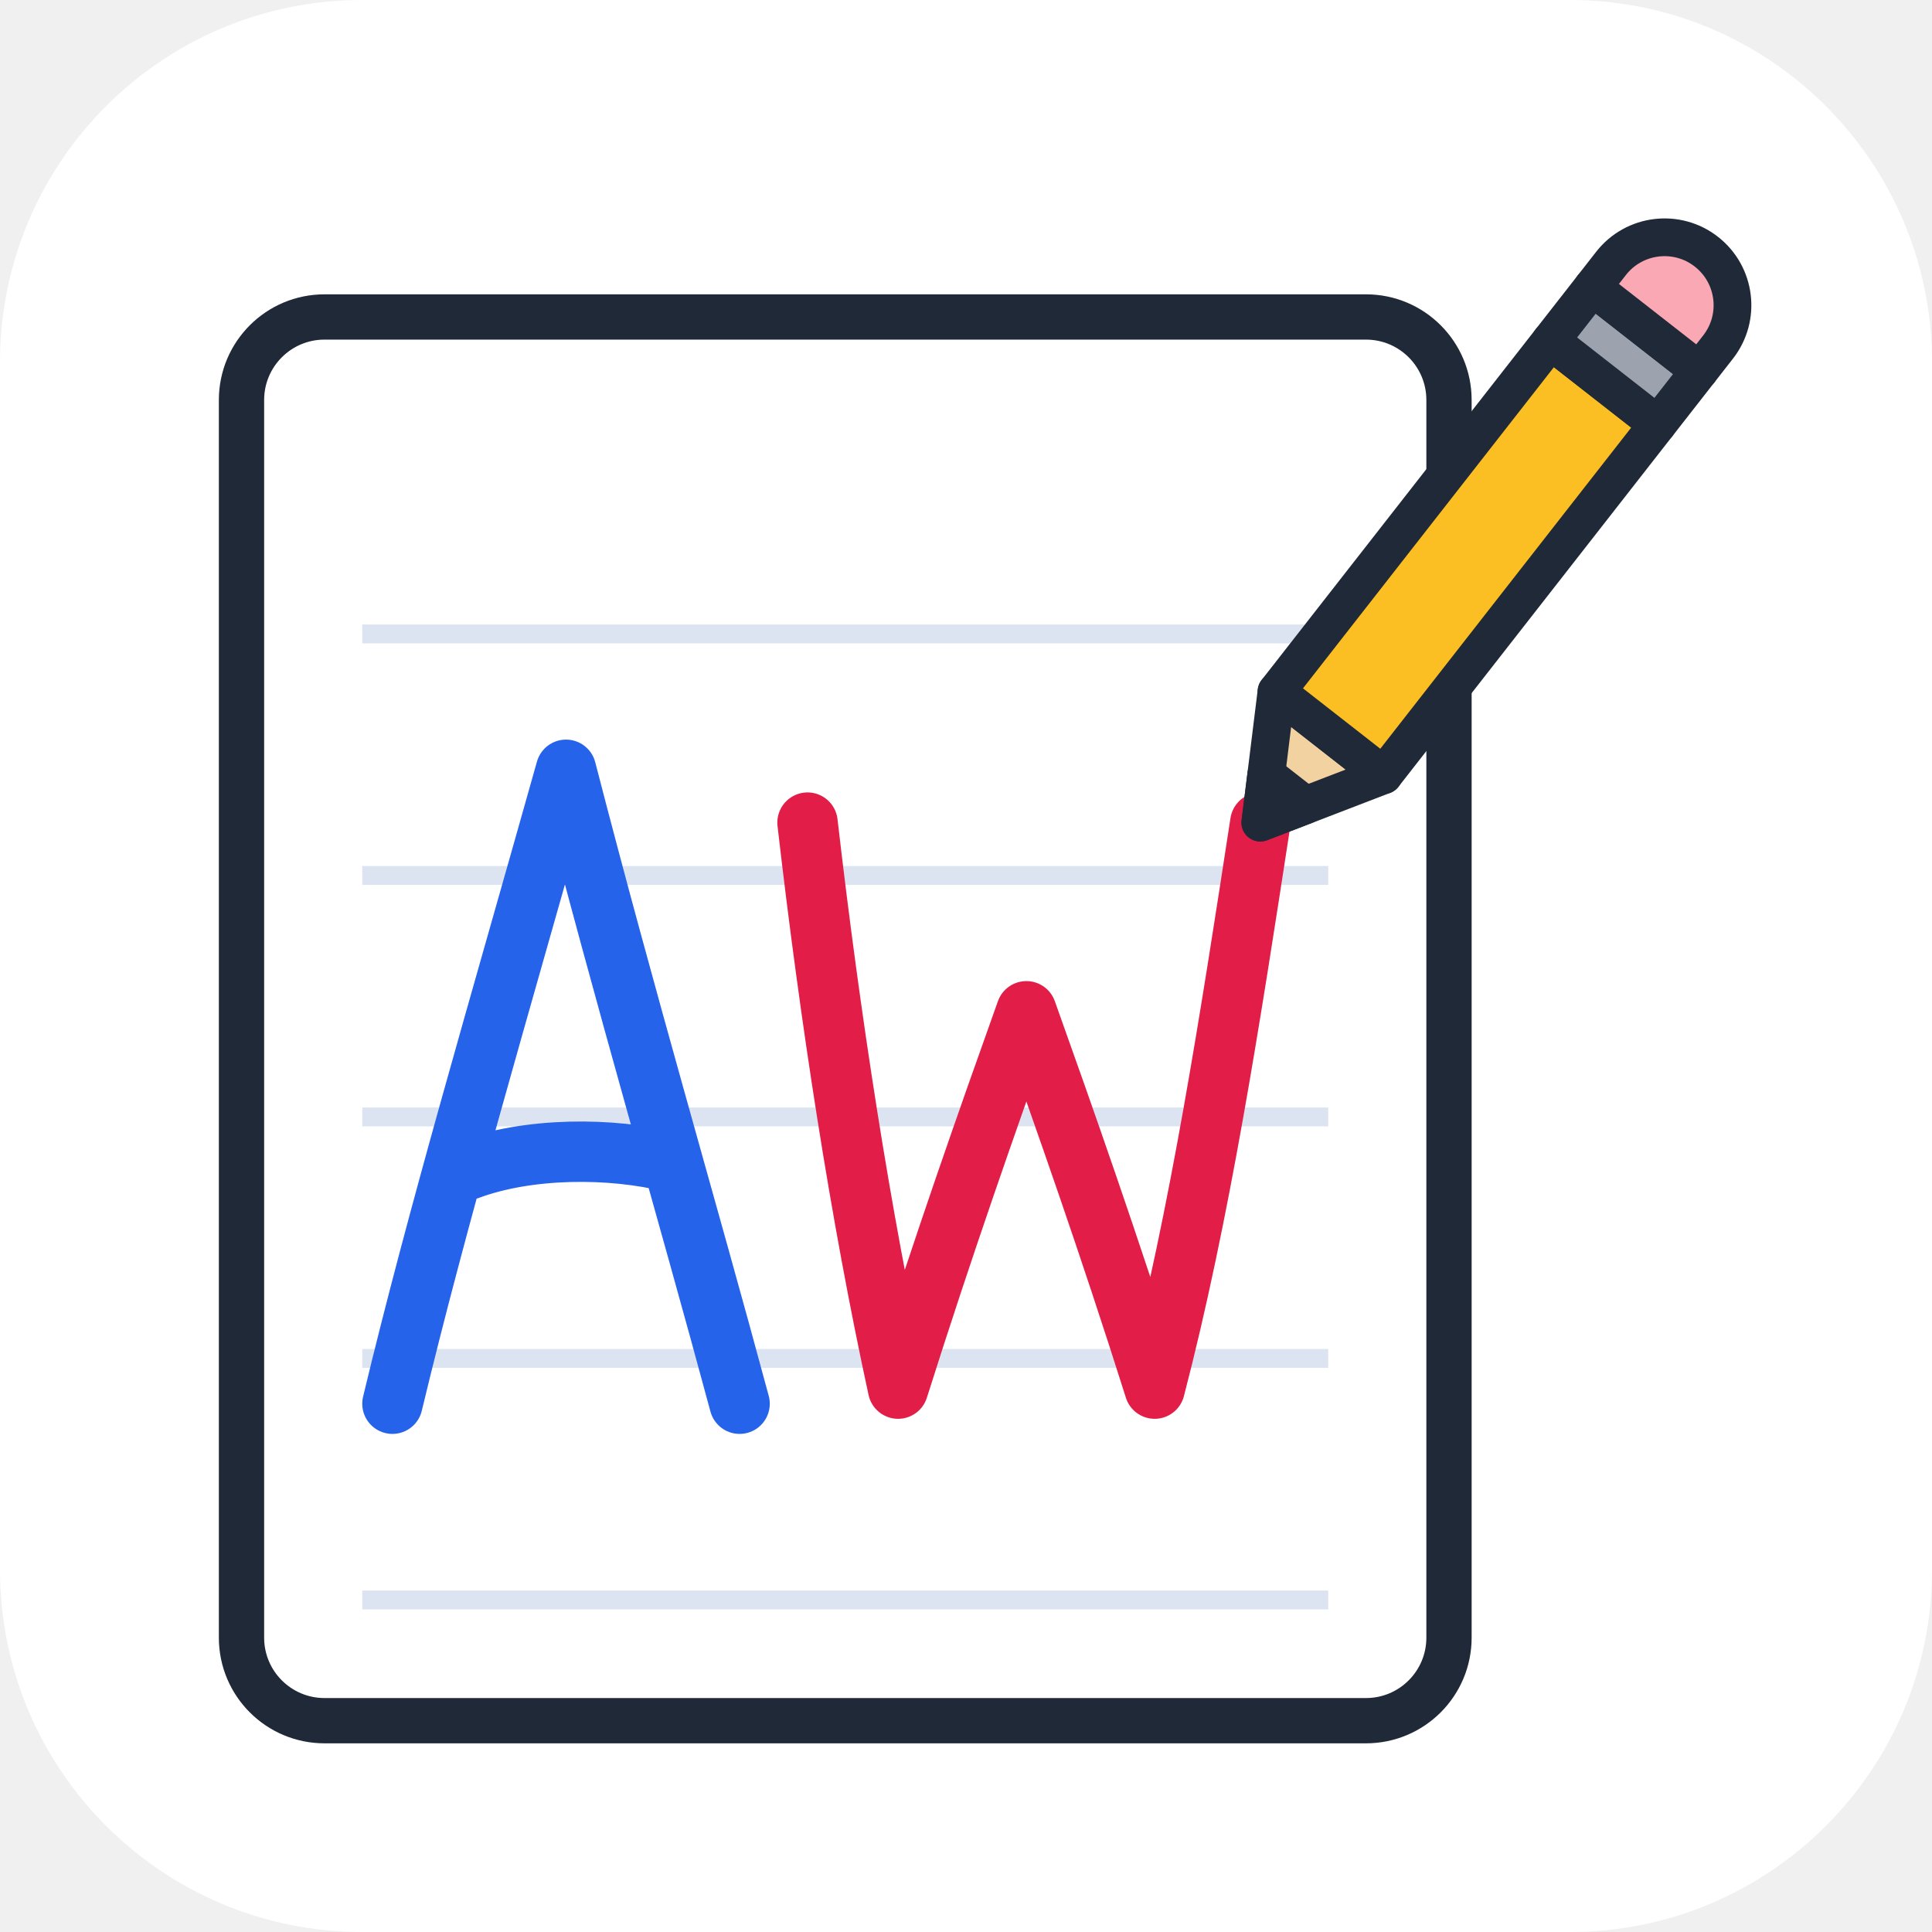
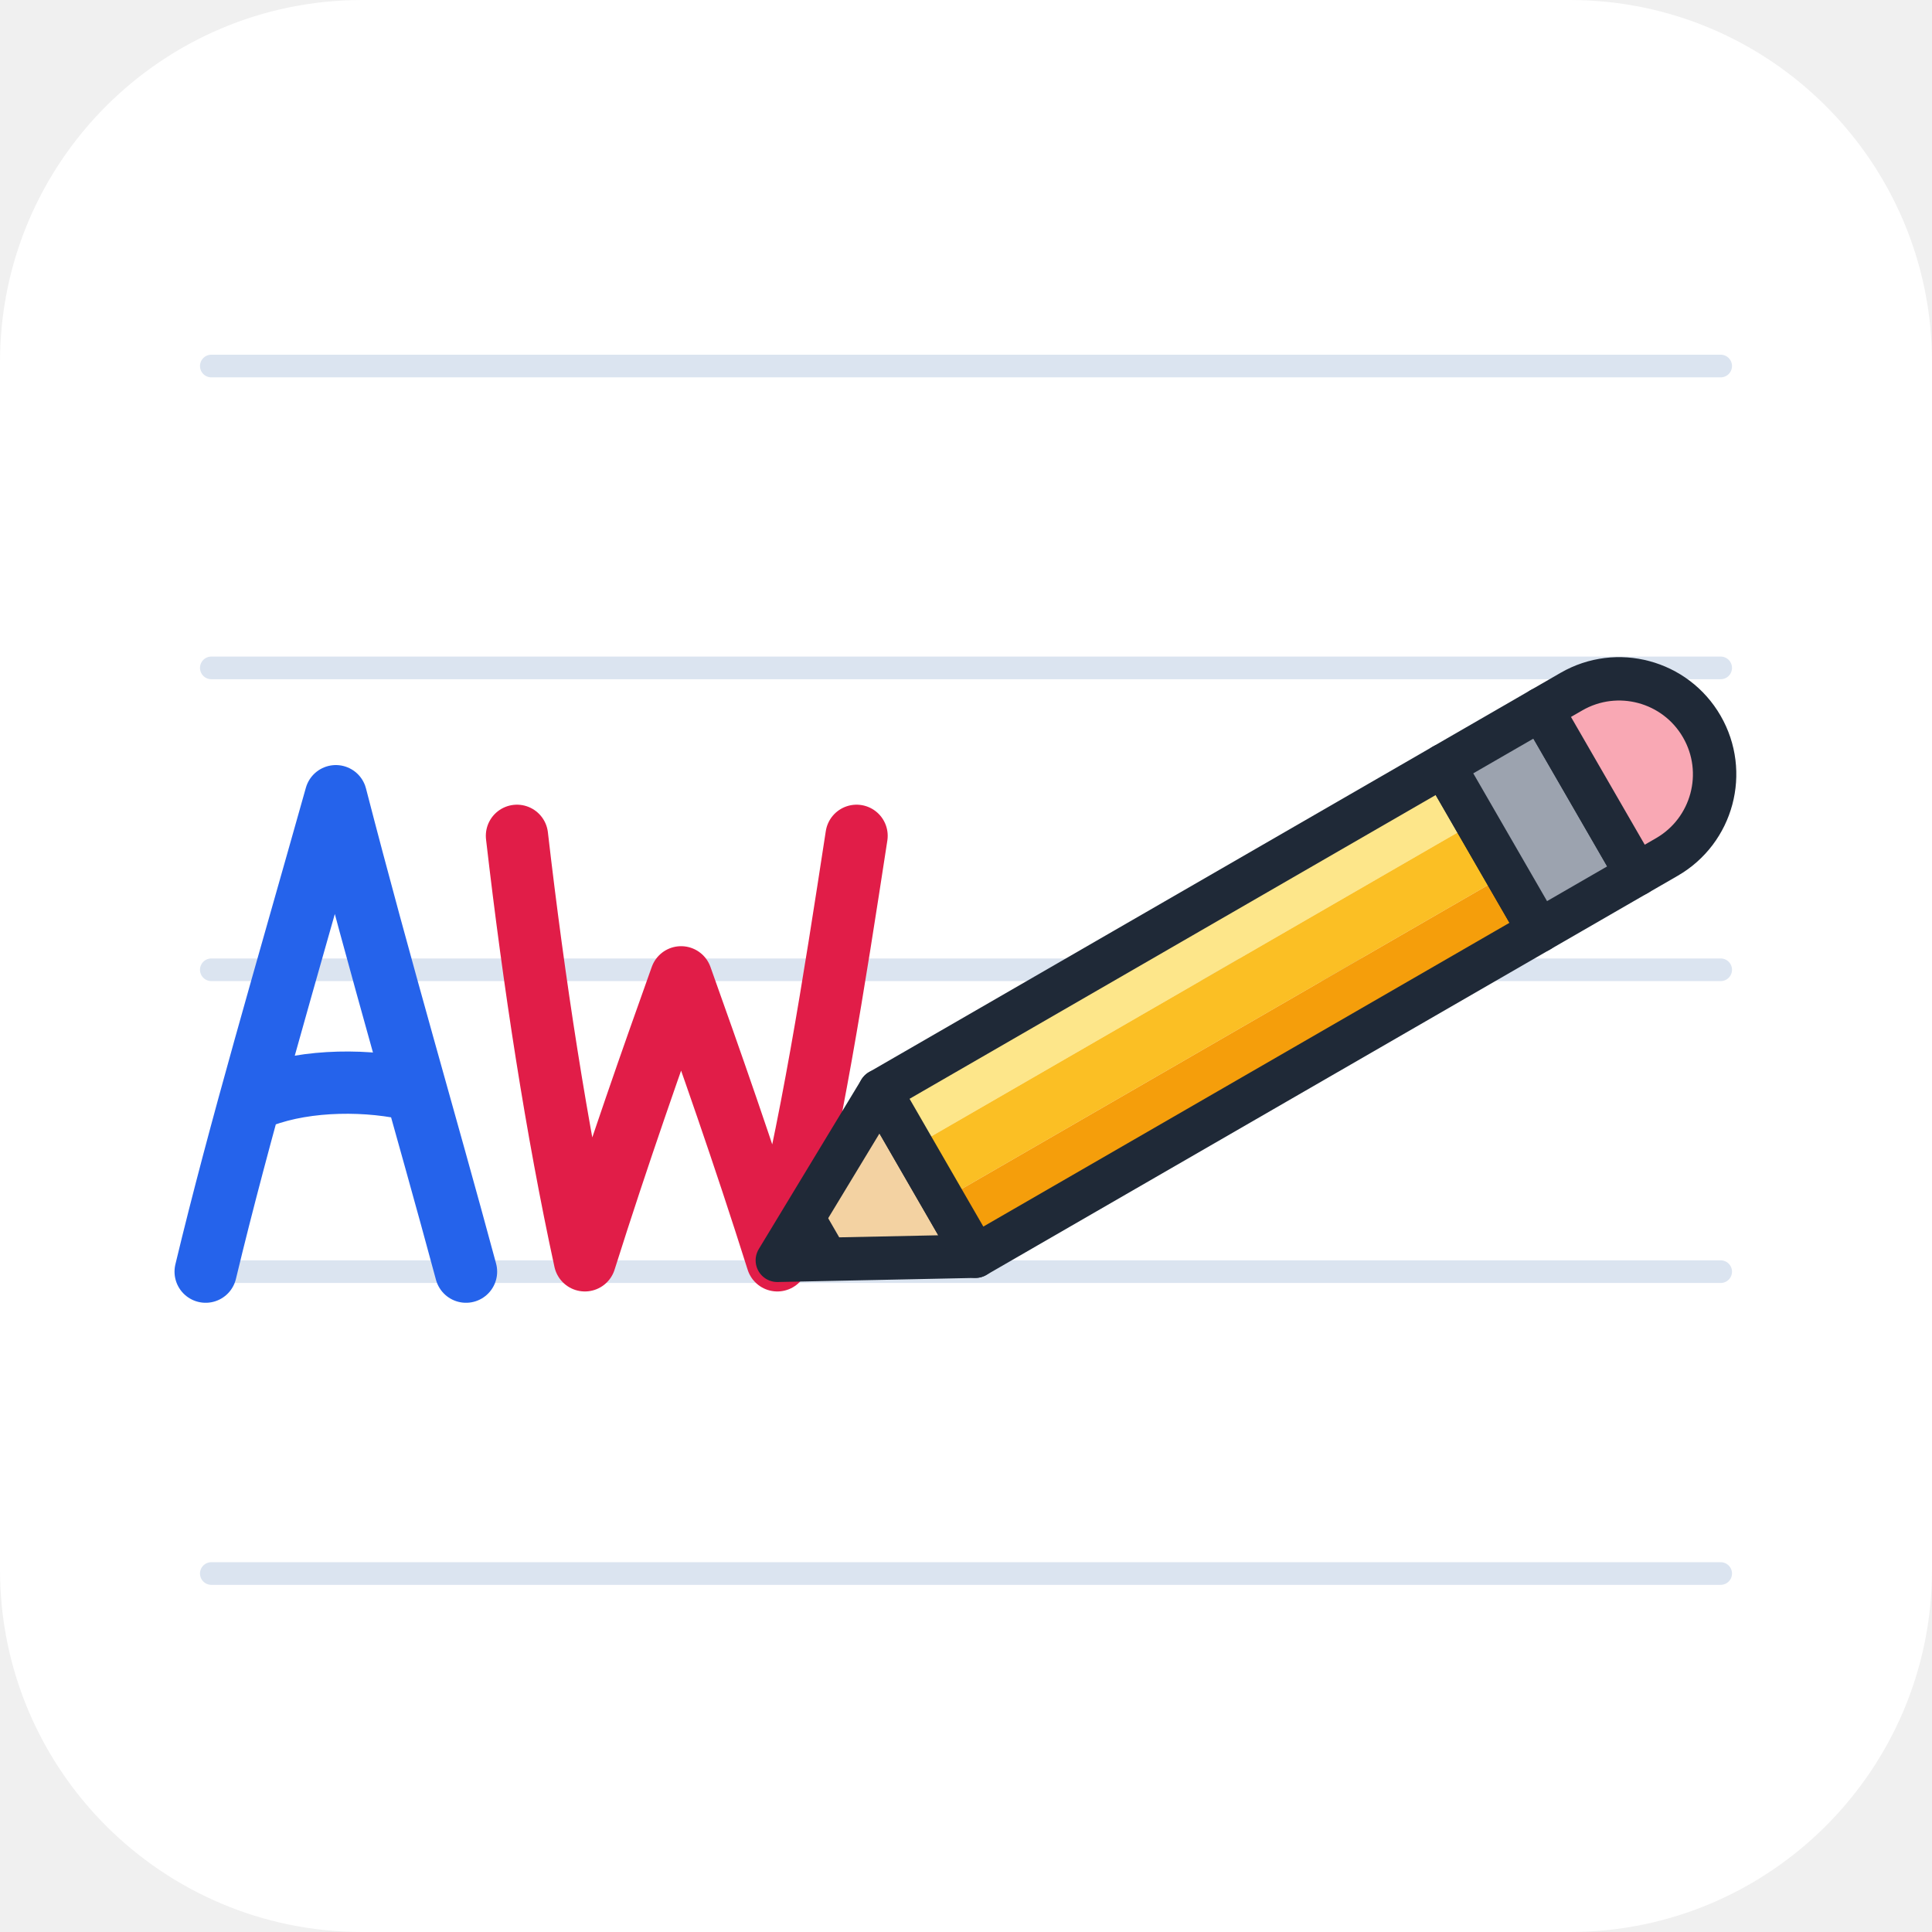
<svg xmlns="http://www.w3.org/2000/svg" viewBox="0 0 512 512" width="512" height="512">
  <rect width="512" height="512" rx="96" fill="#ffffff" />
-   <rect x="64" y="84" width="320" height="372" rx="22" fill="#ffffff" stroke="#1f2937" stroke-width="12" />
-   <path d="M96 168H352M96 232H352M96 296H352M96 360H352M96 424H352" stroke="#dbe4f0" stroke-width="5" />
-   <g fill="none" stroke-width="16" stroke-linecap="round" stroke-linejoin="round">
+   <path d="M56 97H456M56 177H456M56 257H456M56 337H456M56 417H456" stroke="#dbe4f0" stroke-width="6" stroke-linecap="round" />
+   <g transform="translate(-23.5 58) scale(0.75)" fill="none" stroke-width="22" stroke-linecap="round" stroke-linejoin="round">
    <path d="M104 372C116 322 132 268 150 204C166 266 182 320 196 372M124 310C140 304 162 304 178 308" stroke="#2563eb" />
    <path d="M214 218C220 270 228 322 238 368C250 330 262 296 272 268C282 296 294 330 306 368C318 322 326 270 334 218" stroke="#e11d48" />
  </g>
-   <g transform="translate(334 218) rotate(-52)" stroke="#1f2937" stroke-width="10" stroke-linejoin="round">
-     <path d="M0 0L30 -18V18Z" fill="#f3d2a2" />
-     <path d="M0 0L11 -6.6V6.6Z" fill="#1f2937" />
-     <rect x="30" y="-18" width="118" height="36" fill="#fbbf24" />
-     <rect x="148" y="-18" width="18" height="36" fill="#9ca3af" />
-     <path d="M166 -18h8a18 18 0 0 1 0 36h-8z" fill="#f9a8b4" />
+   <g transform="translate(206 334) rotate(-30) scale(1.15)" stroke-linejoin="round">
+     <path d="M0 0L40 -22V22Z" fill="#f3d2a2" stroke="#1f2937" stroke-width="10" />
+     <path d="M0 0L15 -8.25V8.25Z" fill="#1f2937" />
+     <rect x="40" y="-22" width="150" height="15" fill="#fde68a" />
+     <rect x="40" y="-7" width="150" height="14" fill="#fbbf24" />
+     <rect x="40" y="7" width="150" height="15" fill="#f59e0b" />
+     <rect x="40" y="-22" width="150" height="44" fill="none" stroke="#1f2937" stroke-width="10" />
+     <rect x="190" y="-22" width="26" height="44" fill="#9ca3af" stroke="#1f2937" stroke-width="10" />
+     <path d="M216 -22h8a22 22 0 0 1 0 44h-8z" fill="#f9a8b4" stroke="#1f2937" stroke-width="10" />
  </g>
</svg>
